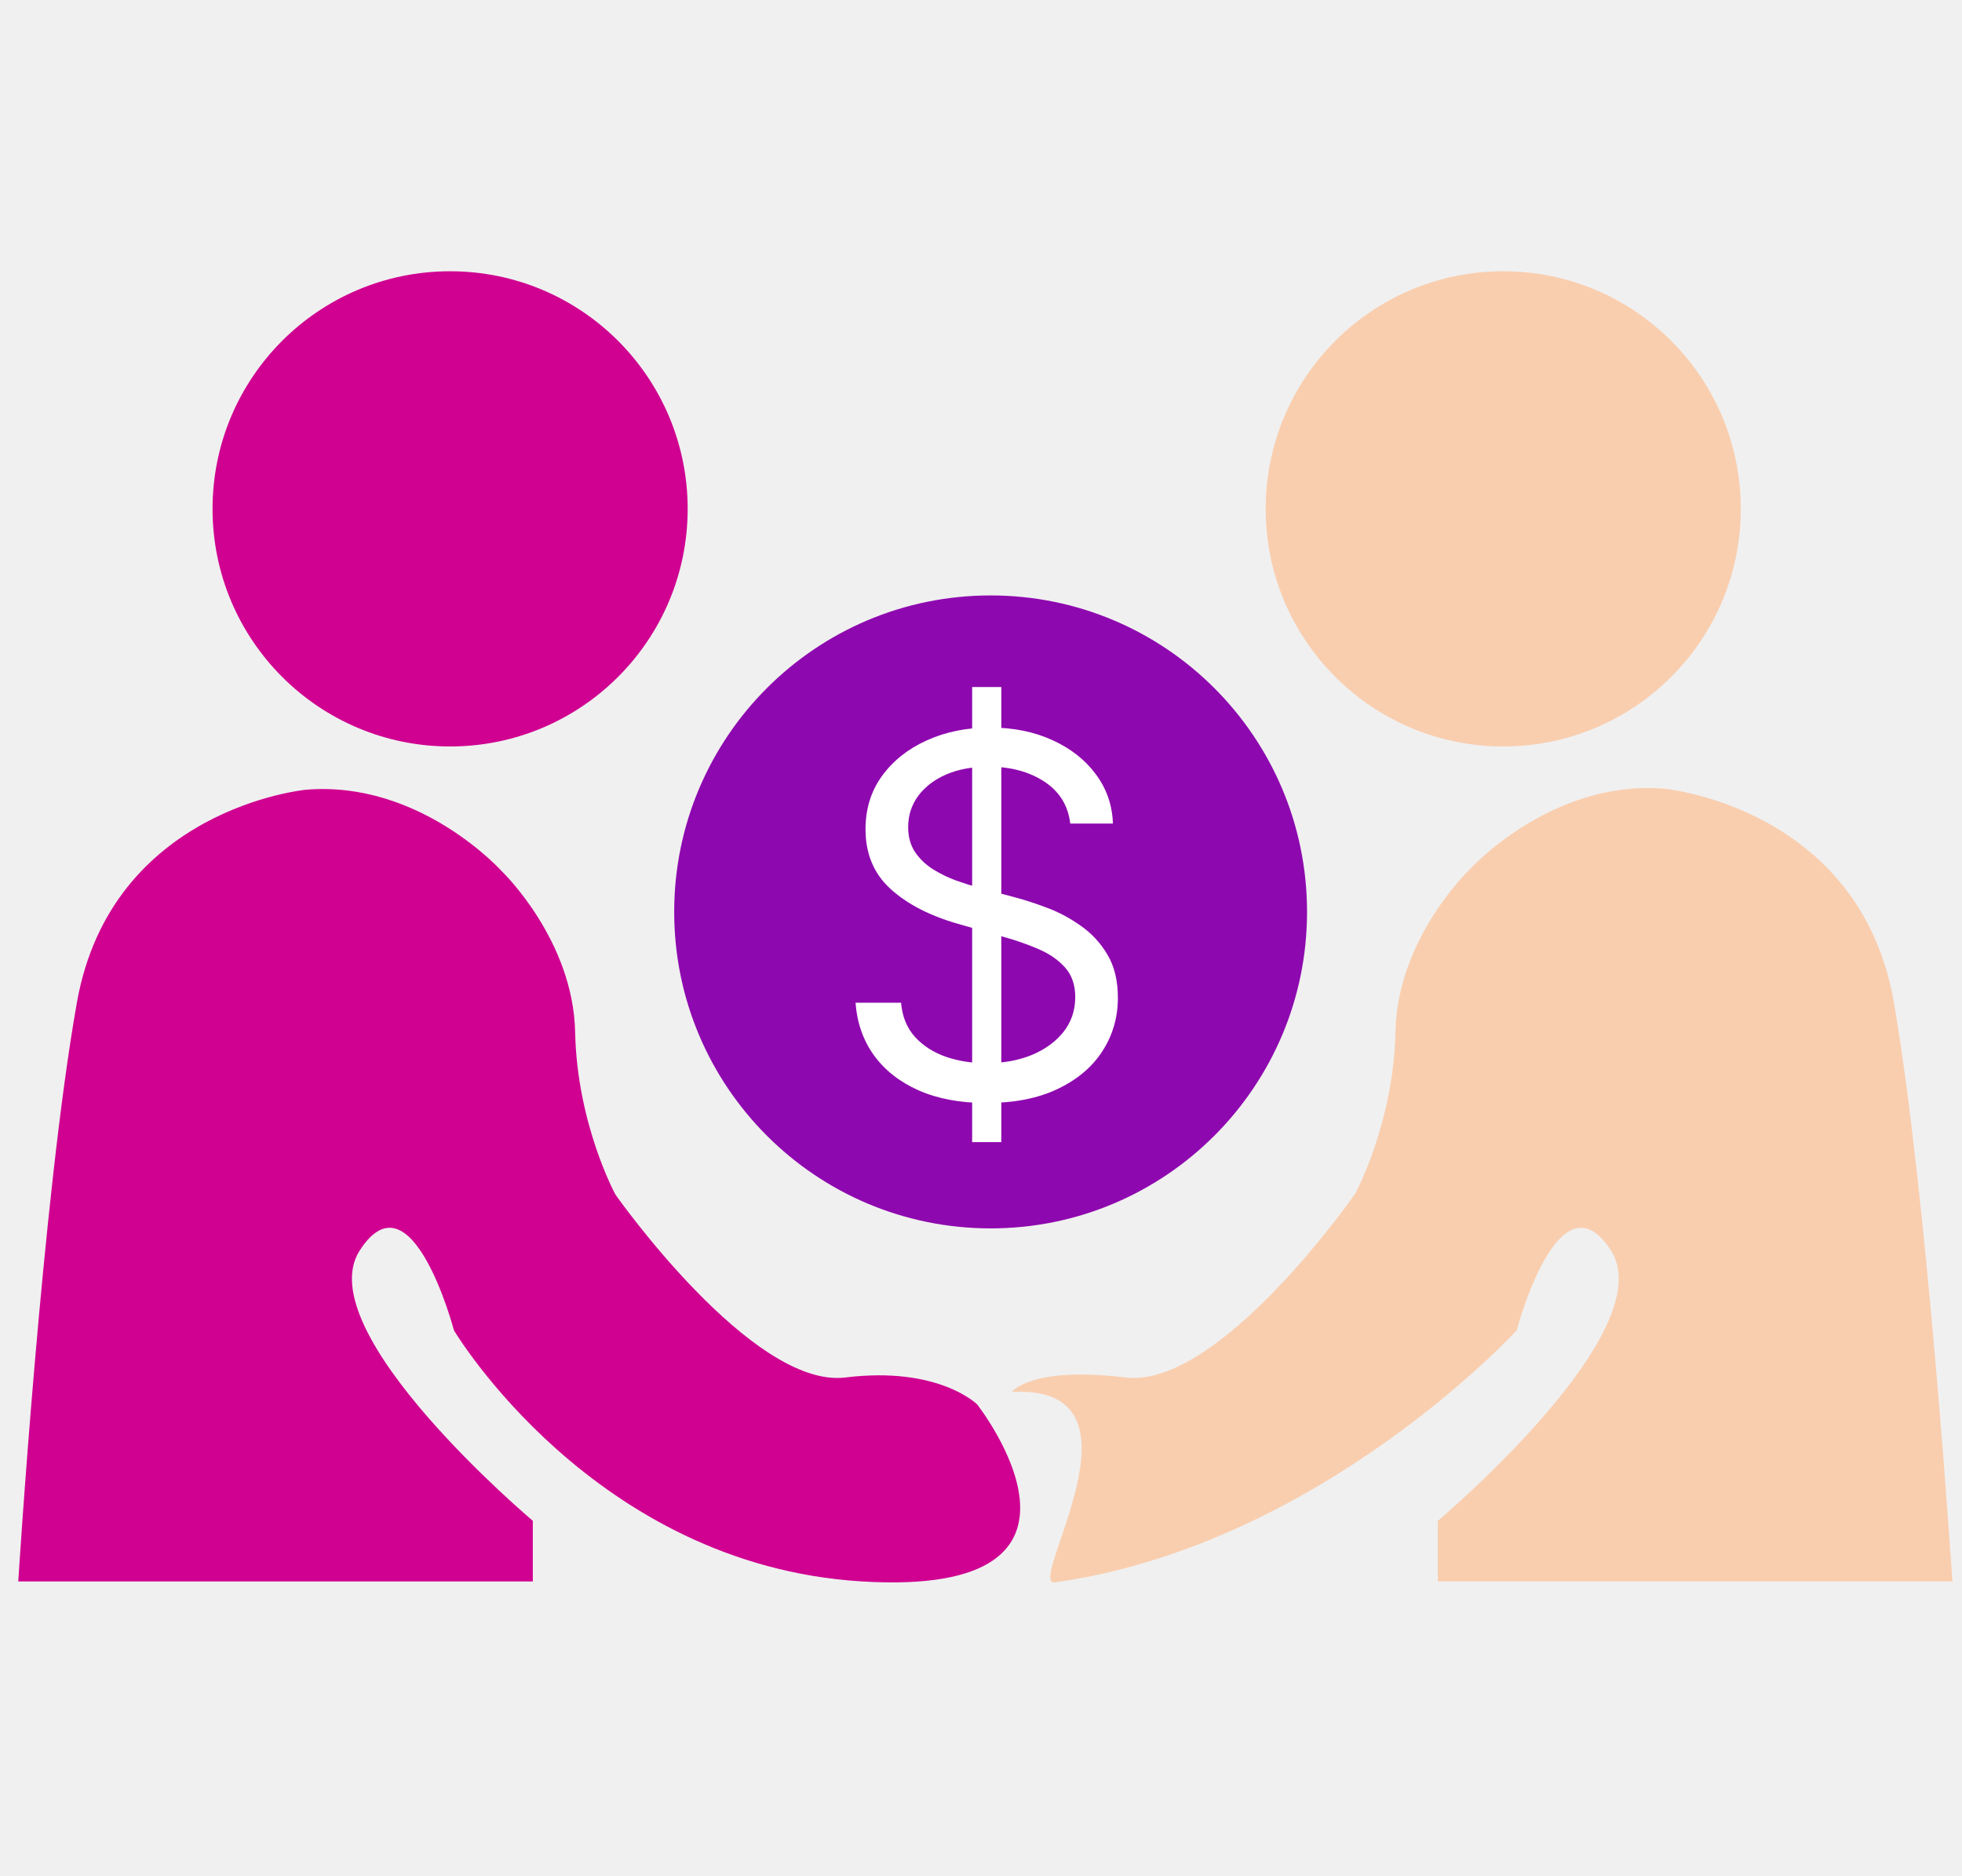
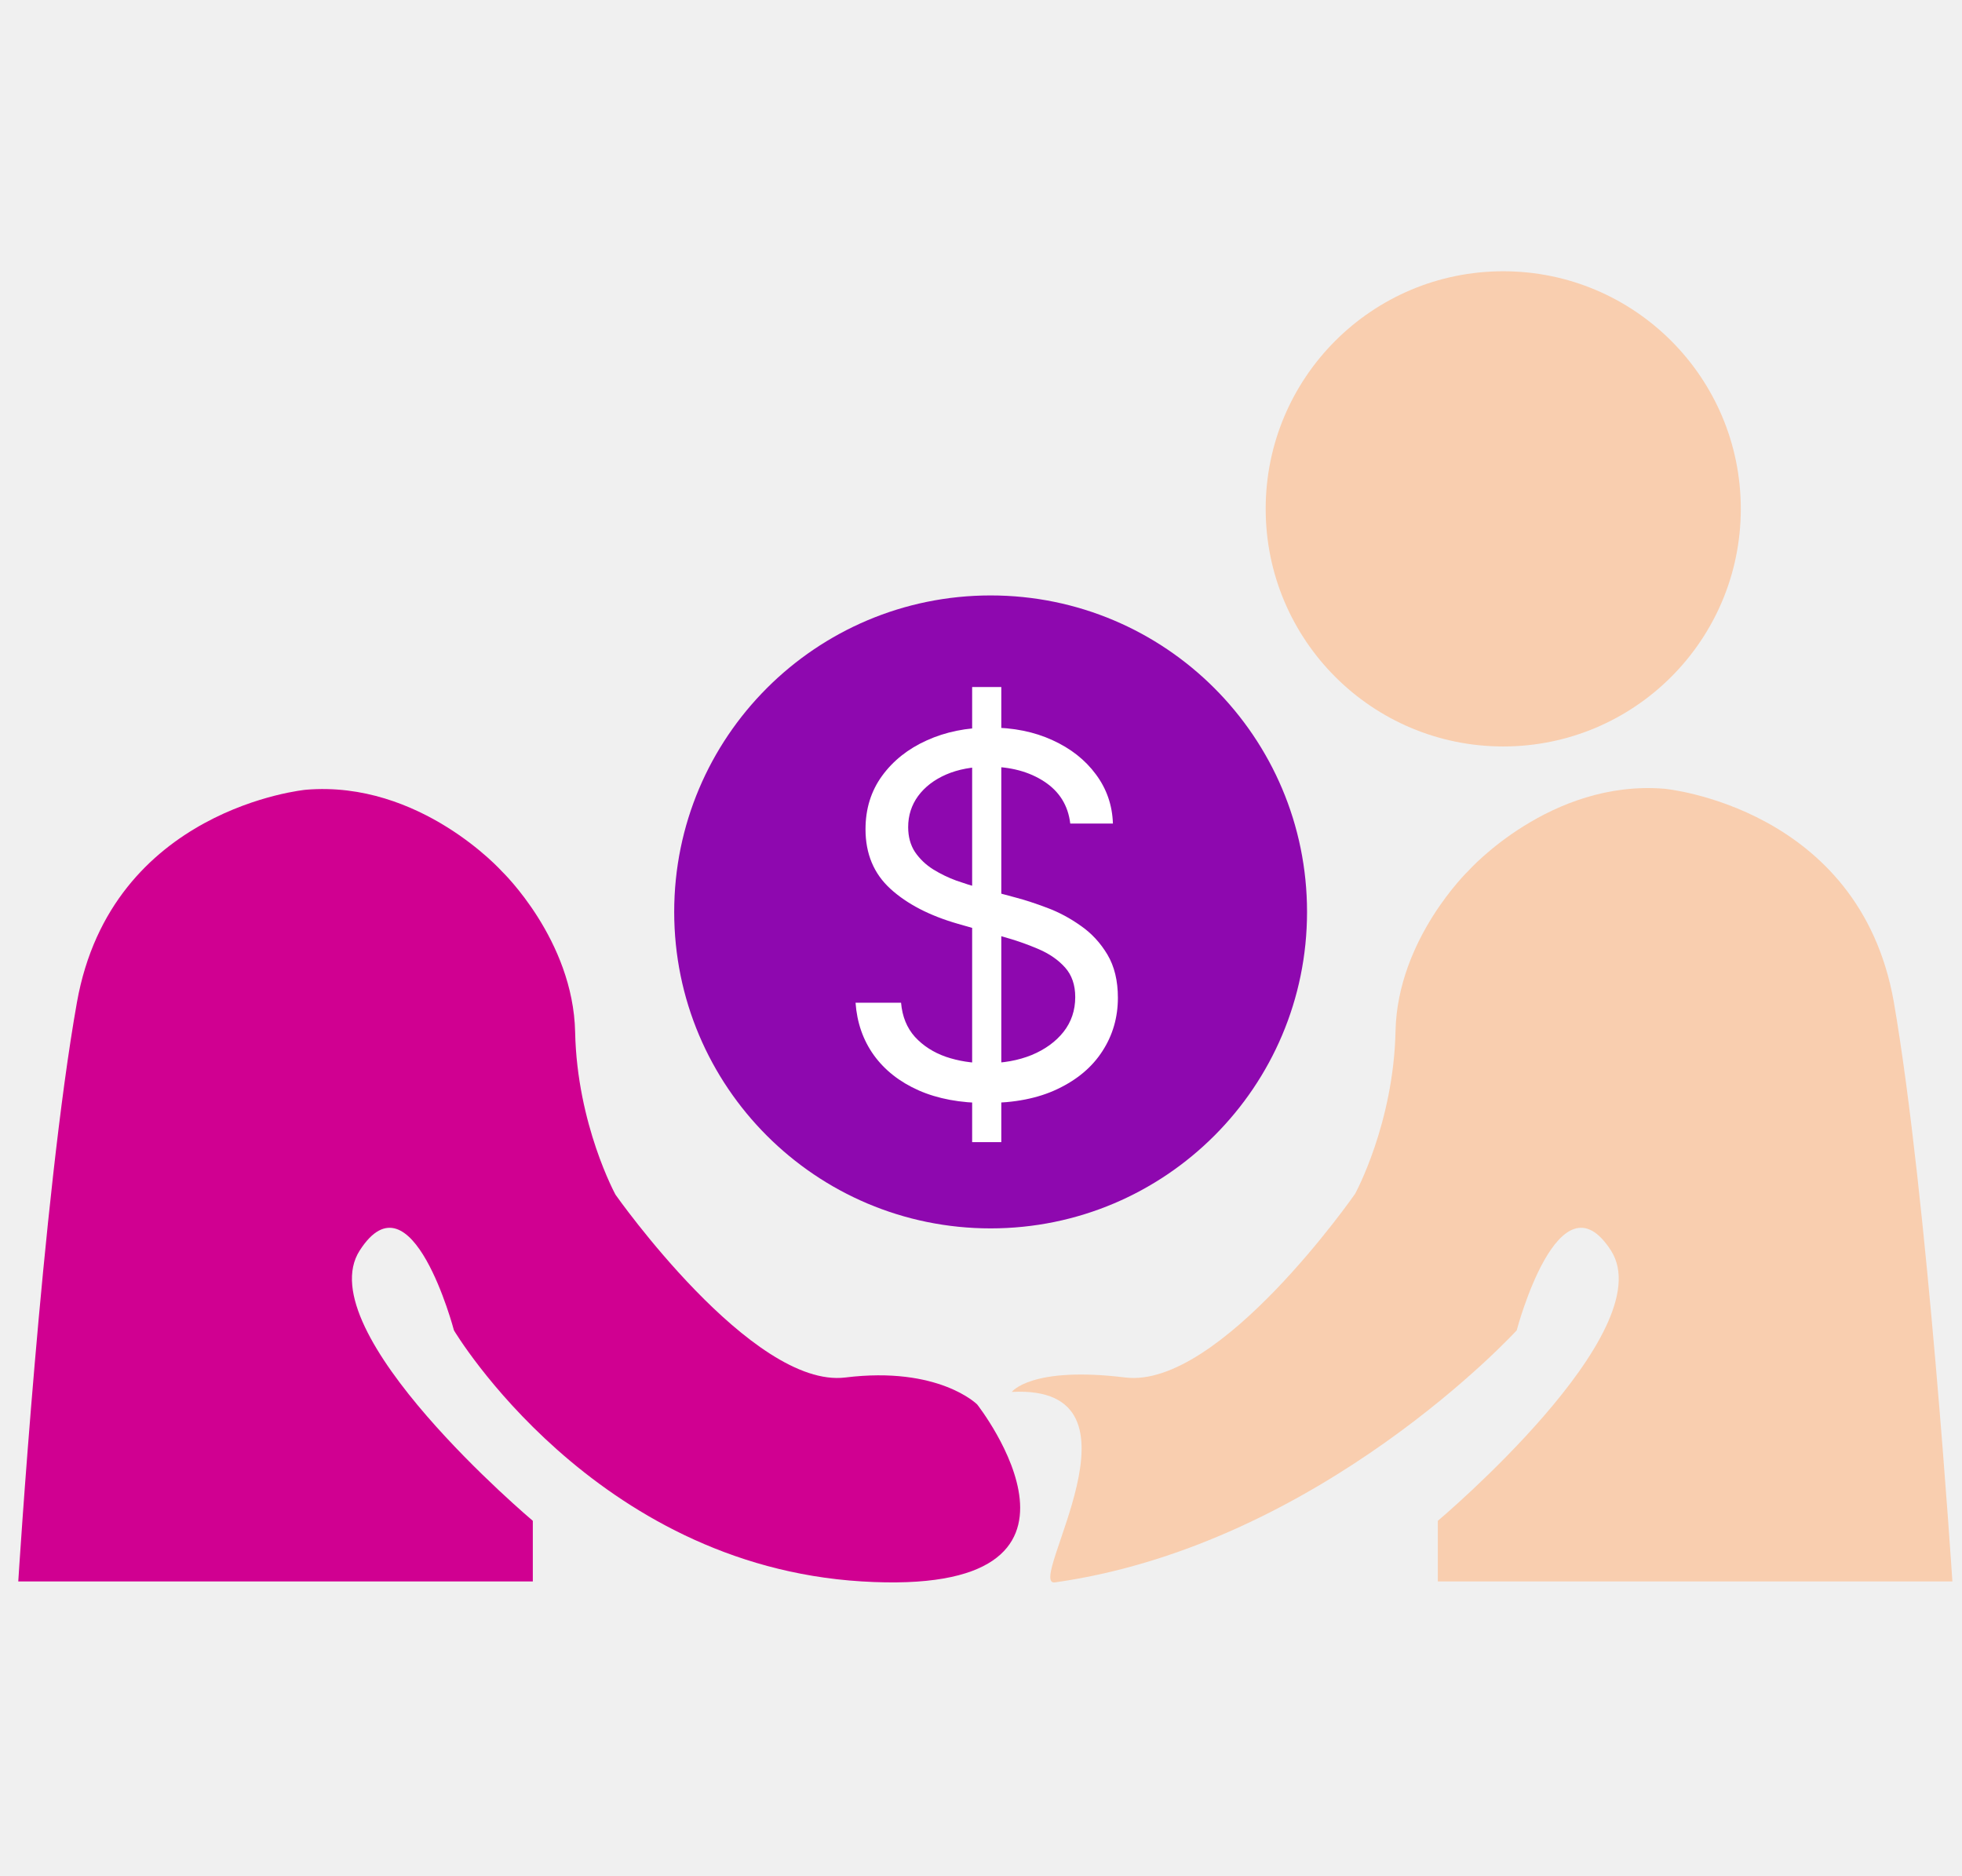
<svg xmlns="http://www.w3.org/2000/svg" width="204" height="195" viewBox="0 0 204 195" fill="none">
  <style>
        
        @keyframes dollar_floating {

            0%,
            50%,
            100% {
                transform: translatey(0px) rotate(0);
            }

            25% {
                transform: translatey(-5px) rotate(-5deg);
            }

            75% {
                transform: translatey(5px) rotate(5deg);
            }
        }

        #persons_agreeing_dollar {
            transform-origin: center;
            animation: dollar_floating;
            animation-direction: linear;
            animation-duration: 2s;
            animation-iteration-count: infinite;
        }
        
    </style>
  <g id="persons_agreeing">
    <g id="Group">
      <g id="persons_agreeing_2">
-         <path id="Vector" d="M46.8 77.6C60.441 77.6 71.5 66.541 71.5 52.9C71.5 39.258 60.441 28.2 46.8 28.2C33.158 28.2 22.1 39.258 22.1 52.9C22.1 66.541 33.158 77.6 46.8 77.6Z" fill="#D00091" />
+         <path id="Vector" d="M46.8 77.6C60.441 77.6 71.5 66.541 71.5 52.9C71.5 39.258 60.441 28.2 46.8 28.2C33.158 28.2 22.1 39.258 22.1 52.9C22.1 66.541 33.158 77.6 46.8 77.6Z" fill="" />
        <path id="Vector_2" d="M1.9 164.4H55.4V158.1C55.4 158.1 32 138.4 37.4 130C42.8 121.6 47.2 138.3 47.2 138.3C47.2 138.3 61.7 162.7 89.6 164.4C117.4 166.1 101.6 146 101.6 146C101.6 146 97.6 142 87.9 143.2C78.2 144.4 64 124.2 64 124.2C64 124.2 60 116.9 59.8 107.3C59.6 97.7 52.2 90.6 52.2 90.6C52.2 90.6 43.7 81.1 31.8 82.1C31.8 82.1 11.6 84 8 104.2C4.4 124.4 1.9 164.4 1.9 164.4Z" fill="#D00091" />
      </g>
      <g id="persons_agreeing_person_1">
        <path id="Vector_3" d="M156.3 77.6C169.941 77.6 181 66.541 181 52.9C181 39.258 169.941 28.2 156.3 28.2C142.658 28.2 131.6 39.258 131.6 52.9C131.6 66.541 142.658 77.6 156.3 77.6Z" fill="#F9CEAF" />
        <path id="Vector_4" d="M203 164.4H149.5V158.1C149.5 158.1 172.9 138.4 167.5 130C162.1 121.6 157.7 138.3 157.7 138.3C157.7 138.3 137.3 160.6 109.7 164.5C106.5 165 120.4 143.9 105.2 144.7C105.2 144.7 107.2 142 117 143.2C126.8 144.4 140.9 124.1 140.9 124.1C140.9 124.1 144.9 116.8 145.1 107.2C145.3 97.6 152.7 90.5 152.7 90.5C152.7 90.5 161.2 81 173.1 82C173.1 82 193.3 83.9 196.9 104.1C200.4 124.3 203 164.4 203 164.4Z" fill="#F9CEAF" />
      </g>
      <g id="persons_agreeing_dollar">
        <path id="Vector_5" d="M103 127.7C121.17 127.7 135.9 112.97 135.9 94.8C135.9 76.63 121.17 61.9 103 61.9C84.83 61.9 70.1 76.63 70.1 94.8C70.1 112.97 84.83 127.7 103 127.7Z" fill="#8E08AF" />
        <path id="$" d="M101.08 118.731V71.422H104.111V118.731H101.08ZM111.281 85.615C111.059 83.742 110.16 82.288 108.583 81.253C107.006 80.218 105.071 79.701 102.78 79.701C101.104 79.701 99.638 79.972 98.382 80.514C97.137 81.056 96.164 81.802 95.462 82.75C94.772 83.699 94.427 84.777 94.427 85.984C94.427 86.994 94.667 87.863 95.148 88.59C95.641 89.304 96.269 89.902 97.033 90.382C97.796 90.851 98.597 91.239 99.435 91.547C100.273 91.842 101.043 92.083 101.745 92.267L105.589 93.302C106.575 93.561 107.671 93.918 108.878 94.374C110.098 94.83 111.262 95.452 112.371 96.241C113.492 97.017 114.416 98.015 115.143 99.234C115.87 100.454 116.233 101.951 116.233 103.725C116.233 105.77 115.698 107.618 114.626 109.269C113.566 110.92 112.014 112.232 109.969 113.205C107.936 114.179 105.466 114.665 102.558 114.665C99.848 114.665 97.501 114.228 95.517 113.353C93.546 112.478 91.994 111.259 90.86 109.694C89.739 108.129 89.105 106.312 88.957 104.242H93.688C93.811 105.672 94.291 106.854 95.129 107.791C95.979 108.715 97.051 109.405 98.345 109.86C99.651 110.304 101.055 110.526 102.558 110.526C104.308 110.526 105.878 110.242 107.271 109.676C108.663 109.097 109.765 108.296 110.579 107.273C111.392 106.238 111.798 105.031 111.798 103.651C111.798 102.394 111.447 101.372 110.745 100.583C110.043 99.795 109.119 99.154 107.973 98.662C106.827 98.169 105.589 97.737 104.258 97.368L99.601 96.037C96.644 95.187 94.304 93.974 92.579 92.397C90.854 90.82 89.992 88.756 89.992 86.206C89.992 84.087 90.565 82.239 91.71 80.662C92.868 79.073 94.421 77.841 96.367 76.966C98.326 76.079 100.513 75.635 102.928 75.635C105.367 75.635 107.535 76.073 109.433 76.947C111.33 77.81 112.833 78.993 113.942 80.496C115.063 81.999 115.654 83.705 115.716 85.615H111.281Z" fill="white" />
      </g>
    </g>
  </g>
</svg>
